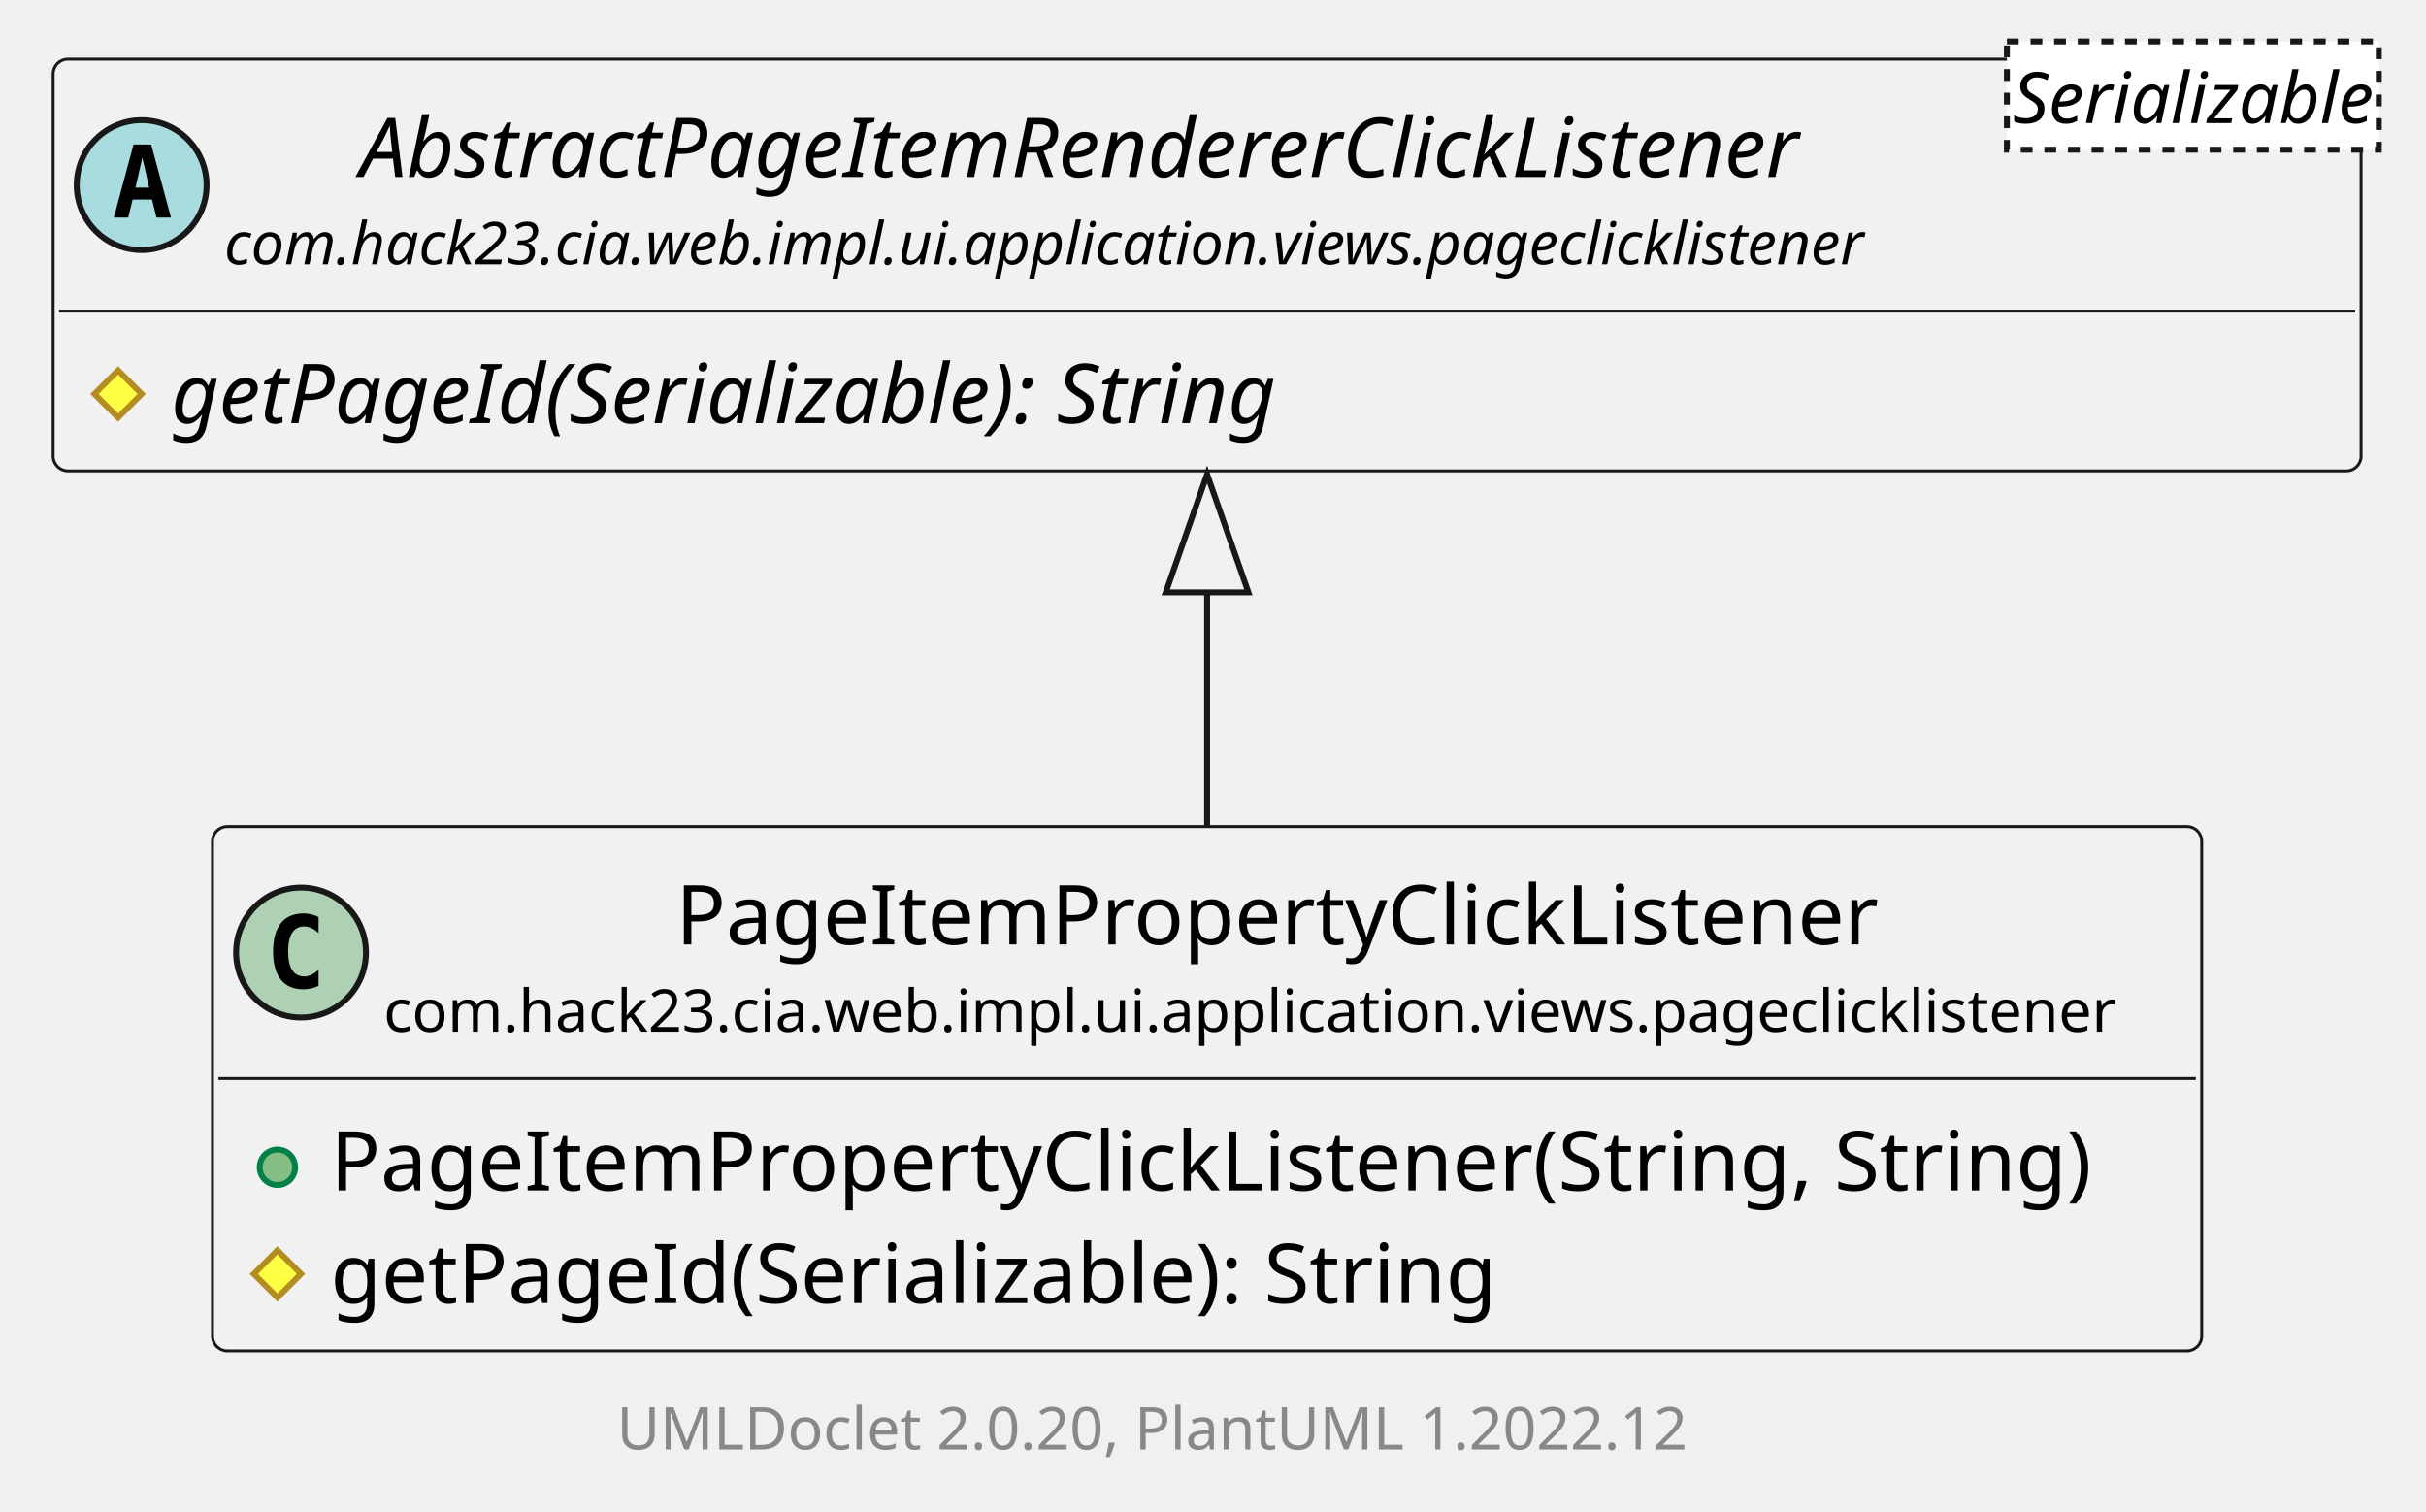
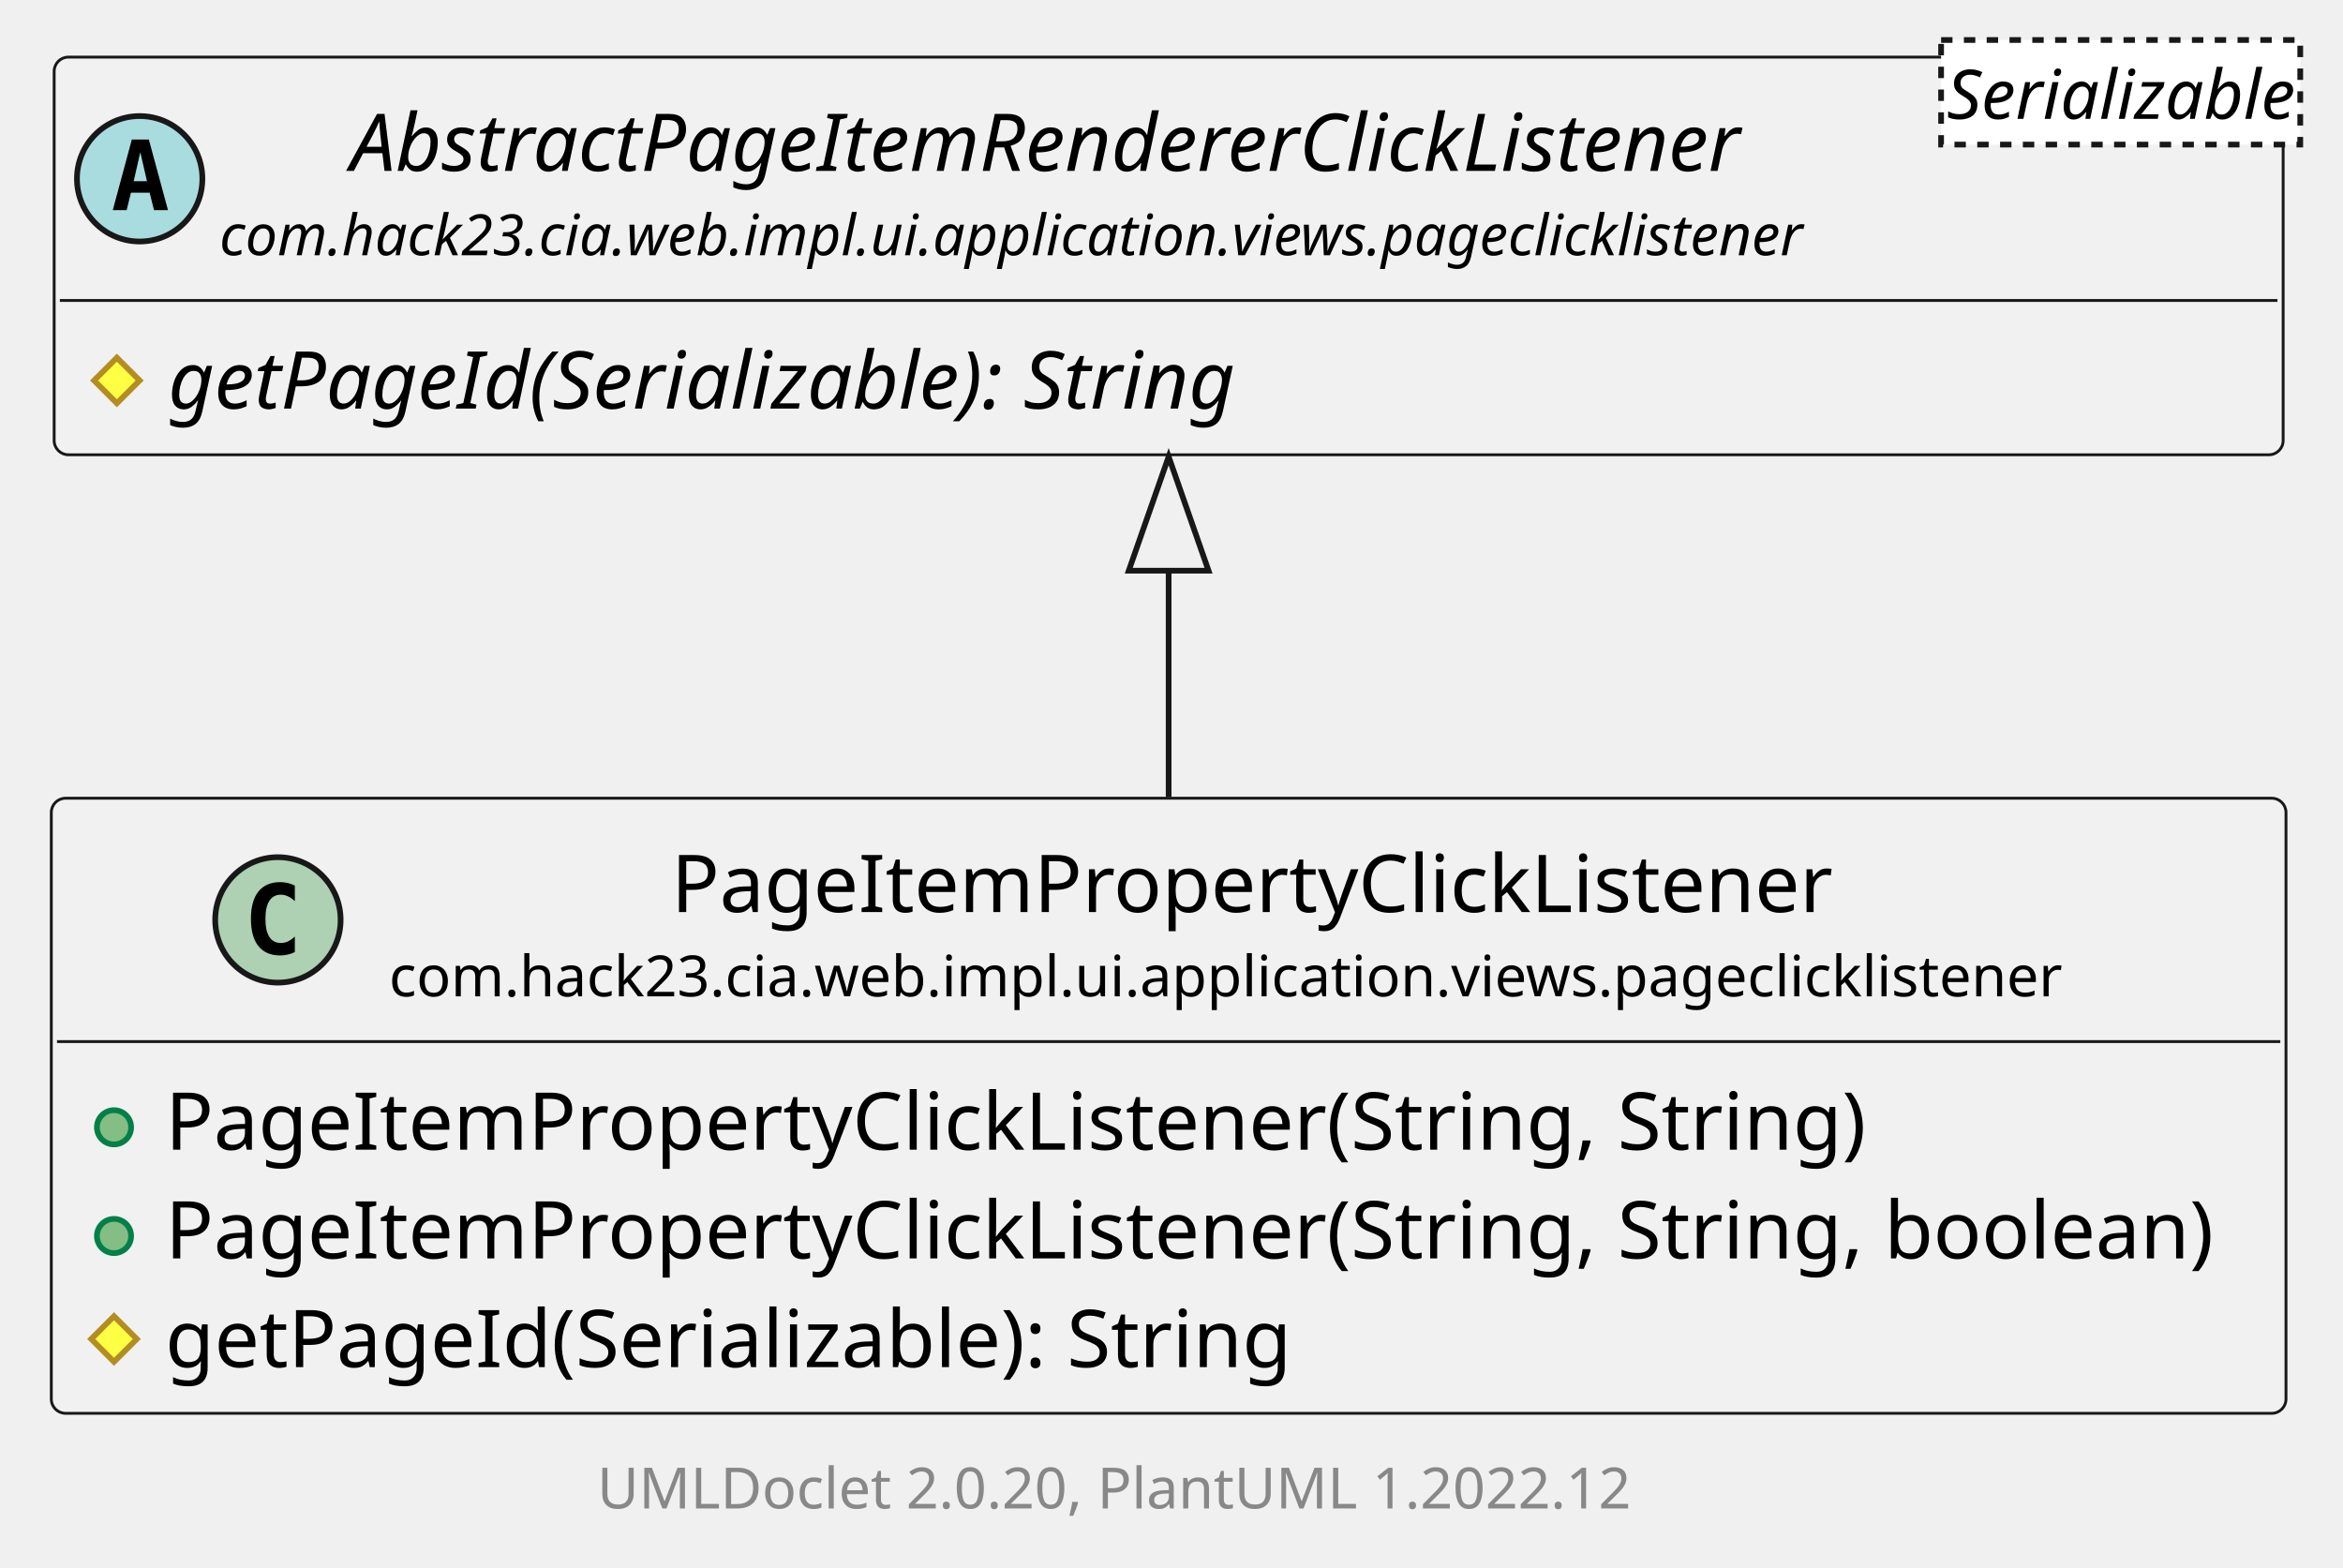
- <svg xmlns="http://www.w3.org/2000/svg" xmlns:xlink="http://www.w3.org/1999/xlink" contentStyleType="text/css" height="256px" preserveAspectRatio="none" style="width:411px;height:256px;background:#FFFFFF;" version="1.1" viewBox="0 0 411 256" width="411px" zoomAndPan="magnify">
+ <svg xmlns="http://www.w3.org/2000/svg" xmlns:xlink="http://www.w3.org/1999/xlink" contentStyleType="text/css" height="275px" preserveAspectRatio="none" style="width:411px;height:275px;background:#FFFFFF;" version="1.1" viewBox="0 0 411 275" width="411px" zoomAndPan="magnify">
  <defs />
  <g>
    <a href="PageItemPropertyClickListener.html" target="_top" title="PageItemPropertyClickListener.html" xlink:actuate="onRequest" xlink:href="PageItemPropertyClickListener.html" xlink:show="new" xlink:title="PageItemPropertyClickListener.html" xlink:type="simple">
      <g id="elem_com.hack23.cia.web.impl.ui.application.views.pageclicklistener.PageItemPropertyClickListener">
-         <rect codeLine="5" fill="#F1F1F1" height="88.824" id="com.hack23.cia.web.impl.ui.application.views.pageclicklistener.PageItemPropertyClickListener" rx="2.5" ry="2.5" style="stroke:#181818;stroke-width:0.5;" width="337" x="36" y="140.016" />
-         <ellipse cx="51" cy="161.36" fill="#ADD1B2" rx="11" ry="11" style="stroke:#181818;stroke-width:1.0;" />
-         <path d="M53.969,167.001 Q53.391,167.298 52.75,167.438 Q52.109,167.594 51.406,167.594 Q48.906,167.594 47.578,165.954 Q46.266,164.298 46.266,161.173 Q46.266,158.048 47.578,156.391 Q48.906,154.735 51.406,154.735 Q52.109,154.735 52.75,154.891 Q53.406,155.048 53.969,155.344 L53.969,158.063 Q53.344,157.485 52.75,157.219 Q52.156,156.938 51.531,156.938 Q50.188,156.938 49.5,158.016 Q48.812,159.079 48.812,161.173 Q48.812,163.266 49.5,164.344 Q50.188,165.407 51.531,165.407 Q52.156,165.407 52.75,165.141 Q53.344,164.86 53.969,164.282 L53.969,167.001 Z " fill="#000000" />
-         <text fill="#000000" font-family="sans-serif" font-size="14" lengthAdjust="spacing" textLength="206" x="114.5" y="159.982">PageItemPropertyClickListener</text>
-         <text fill="#000000" font-family="sans-serif" font-size="10" lengthAdjust="spacing" textLength="305" x="65" y="174.774">com.hack23.cia.web.impl.ui.application.views.pageclicklistener</text>
-         <line style="stroke:#181818;stroke-width:0.5;" x1="37" x2="372" y1="182.704" y2="182.704" />
-         <ellipse cx="47" cy="197.738" fill="#84BE84" rx="3" ry="3" style="stroke:#038048;stroke-width:1.0;" />
-         <text fill="#000000" font-family="sans-serif" font-size="14" lengthAdjust="spacing" textLength="304" x="56" y="201.67">PageItemPropertyClickListener(String, String)</text>
-         <polygon fill="#FFFF44" points="47,211.806,51,215.806,47,219.806,43,215.806" style="stroke:#B38D22;stroke-width:1.0;" />
-         <text fill="#000000" font-family="sans-serif" font-size="14" lengthAdjust="spacing" textLength="204" x="56" y="220.738">getPageId(Serializable): String</text>
+         <rect codeLine="5" fill="#F1F1F1" height="107.892" id="com.hack23.cia.web.impl.ui.application.views.pageclicklistener.PageItemPropertyClickListener" rx="2.5" ry="2.5" style="stroke:#181818;stroke-width:0.5;" width="392" x="9" y="140.016" />
+         <ellipse cx="48.75" cy="161.36" fill="#ADD1B2" rx="11" ry="11" style="stroke:#181818;stroke-width:1.0;" />
+         <path d="M51.719,167.001 Q51.141,167.298 50.5,167.438 Q49.859,167.594 49.156,167.594 Q46.656,167.594 45.328,165.954 Q44.016,164.298 44.016,161.173 Q44.016,158.048 45.328,156.391 Q46.656,154.735 49.156,154.735 Q49.859,154.735 50.5,154.891 Q51.156,155.048 51.719,155.344 L51.719,158.063 Q51.094,157.485 50.5,157.219 Q49.906,156.938 49.281,156.938 Q47.938,156.938 47.25,158.016 Q46.562,159.079 46.562,161.173 Q46.562,163.266 47.25,164.344 Q47.938,165.407 49.281,165.407 Q49.906,165.407 50.5,165.141 Q51.094,164.86 51.719,164.282 L51.719,167.001 Z " fill="#000000" />
+         <text fill="#000000" font-family="sans-serif" font-size="14" lengthAdjust="spacing" textLength="206" x="117.75" y="159.982">PageItemPropertyClickListener</text>
+         <text fill="#000000" font-family="sans-serif" font-size="10" lengthAdjust="spacing" textLength="305" x="68.25" y="174.774">com.hack23.cia.web.impl.ui.application.views.pageclicklistener</text>
+         <line style="stroke:#181818;stroke-width:0.5;" x1="10" x2="400" y1="182.704" y2="182.704" />
+         <ellipse cx="20" cy="197.738" fill="#84BE84" rx="3" ry="3" style="stroke:#038048;stroke-width:1.0;" />
+         <text fill="#000000" font-family="sans-serif" font-size="14" lengthAdjust="spacing" textLength="304" x="29" y="201.67">PageItemPropertyClickListener(String, String)</text>
+         <ellipse cx="20" cy="216.806" fill="#84BE84" rx="3" ry="3" style="stroke:#038048;stroke-width:1.0;" />
+         <text fill="#000000" font-family="sans-serif" font-size="14" lengthAdjust="spacing" textLength="366" x="29" y="220.738">PageItemPropertyClickListener(String, String, boolean)</text>
+         <polygon fill="#FFFF44" points="20,230.874,24,234.874,20,238.874,16,234.874" style="stroke:#B38D22;stroke-width:1.0;" />
+         <text fill="#000000" font-family="sans-serif" font-size="14" lengthAdjust="spacing" textLength="204" x="29" y="239.806">getPageId(Serializable): String</text>
      </g>
    </a>
    <a href="AbstractPageItemRendererClickListener.html" target="_top" title="AbstractPageItemRendererClickListener.html" xlink:actuate="onRequest" xlink:href="AbstractPageItemRendererClickListener.html" xlink:show="new" xlink:title="AbstractPageItemRendererClickListener.html" xlink:type="simple">
      <g id="elem_com.hack23.cia.web.impl.ui.application.views.pageclicklistener.AbstractPageItemRendererClickListener">
-         <rect codeLine="10" fill="#F1F1F1" height="69.756" id="com.hack23.cia.web.impl.ui.application.views.pageclicklistener.AbstractPageItemRendererClickListener" rx="2.5" ry="2.5" style="stroke:#181818;stroke-width:0.5;" width="391" x="9" y="10.016" />
-         <ellipse cx="24" cy="31.36" fill="#A9DCDF" rx="11" ry="11" style="stroke:#181818;stroke-width:1.0;" />
-         <path d="M24.109,26.704 L22.953,31.782 L25.281,31.782 L24.109,26.704 Z M22.625,24.469 L25.609,24.469 L28.969,36.86 L26.516,36.86 L25.75,33.797 L22.469,33.797 L21.719,36.86 L19.281,36.86 L22.625,24.469 Z " fill="#000000" />
-         <text fill="#000000" font-family="sans-serif" font-size="14" font-style="italic" lengthAdjust="spacing" textLength="248" x="61" y="29.982">AbstractPageItemRendererClickListener</text>
-         <text fill="#000000" font-family="sans-serif" font-size="10" font-style="italic" lengthAdjust="spacing" textLength="294" x="38" y="44.774">com.hack23.cia.web.impl.ui.application.views.pageclicklistener</text>
-         <rect fill="#FFFFFF" height="18.344" style="stroke:#181818;stroke-width:1.0;stroke-dasharray:2.0,2.0;" width="63" x="340" y="7.016" />
-         <text fill="#000000" font-family="sans-serif" font-size="12" font-style="italic" lengthAdjust="spacing" textLength="61" x="341" y="20.844">Serializable</text>
-         <line style="stroke:#181818;stroke-width:0.5;" x1="10" x2="399" y1="52.704" y2="52.704" />
-         <polygon fill="#FFFF44" points="20,62.738,24,66.738,20,70.738,16,66.738" style="stroke:#B38D22;stroke-width:1.0;" />
-         <text fill="#000000" font-family="sans-serif" font-size="14" font-style="italic" lengthAdjust="spacing" textLength="191" x="29" y="71.67">getPageId(Serializable): String</text>
+         <rect codeLine="11" fill="#F1F1F1" height="69.756" id="com.hack23.cia.web.impl.ui.application.views.pageclicklistener.AbstractPageItemRendererClickListener" rx="2.5" ry="2.5" style="stroke:#181818;stroke-width:0.5;" width="391" x="9.5" y="10.016" />
+         <ellipse cx="24.5" cy="31.36" fill="#A9DCDF" rx="11" ry="11" style="stroke:#181818;stroke-width:1.0;" />
+         <path d="M24.609,26.704 L23.453,31.782 L25.781,31.782 L24.609,26.704 Z M23.125,24.469 L26.109,24.469 L29.469,36.86 L27.016,36.86 L26.25,33.797 L22.969,33.797 L22.219,36.86 L19.781,36.86 L23.125,24.469 Z " fill="#000000" />
+         <text fill="#000000" font-family="sans-serif" font-size="14" font-style="italic" lengthAdjust="spacing" textLength="248" x="61.5" y="29.982">AbstractPageItemRendererClickListener</text>
+         <text fill="#000000" font-family="sans-serif" font-size="10" font-style="italic" lengthAdjust="spacing" textLength="294" x="38.5" y="44.774">com.hack23.cia.web.impl.ui.application.views.pageclicklistener</text>
+         <rect fill="#FFFFFF" height="18.344" style="stroke:#181818;stroke-width:1.0;stroke-dasharray:2.0,2.0;" width="63" x="340.5" y="7.016" />
+         <text fill="#000000" font-family="sans-serif" font-size="12" font-style="italic" lengthAdjust="spacing" textLength="61" x="341.5" y="20.844">Serializable</text>
+         <line style="stroke:#181818;stroke-width:0.5;" x1="10.5" x2="399.5" y1="52.704" y2="52.704" />
+         <polygon fill="#FFFF44" points="20.5,62.738,24.5,66.738,20.5,70.738,16.5,66.738" style="stroke:#B38D22;stroke-width:1.0;" />
+         <text fill="#000000" font-family="sans-serif" font-size="14" font-style="italic" lengthAdjust="spacing" textLength="191" x="29.5" y="71.67">getPageId(Serializable): String</text>
      </g>
    </a>
    <g id="link_com.hack23.cia.web.impl.ui.application.views.pageclicklistener.AbstractPageItemRendererClickListener_com.hack23.cia.web.impl.ui.application.views.pageclicklistener.PageItemPropertyClickListener">
-       <path codeLine="14" d="M204.5,100.666 C204.5,113.736 204.5,127.506 204.5,139.996 " fill="none" id="com.hack23.cia.web.impl.ui.application.views.pageclicklistener.AbstractPageItemRendererClickListener-backto-com.hack23.cia.web.impl.ui.application.views.pageclicklistener.PageItemPropertyClickListener" style="stroke:#181818;stroke-width:1.0;" />
-       <polygon fill="none" points="197.5,100.356,204.5,80.356,211.5,100.356,197.5,100.356" style="stroke:#181818;stroke-width:1.0;" />
+       <path codeLine="15" d="M205,100.136 C205,113.086 205,126.906 205,139.816 " fill="none" id="com.hack23.cia.web.impl.ui.application.views.pageclicklistener.AbstractPageItemRendererClickListener-backto-com.hack23.cia.web.impl.ui.application.views.pageclicklistener.PageItemPropertyClickListener" style="stroke:#181818;stroke-width:1.0;" />
+       <polygon fill="none" points="198,100.106,205,80.106,212,100.106,198,100.106" style="stroke:#181818;stroke-width:1.0;" />
    </g>
-     <rect fill="none" height="13.62" style="stroke:none;stroke-width:1.0;" width="188" x="104.5" y="234.84" />
-     <text fill="#888888" font-family="sans-serif" font-size="10" lengthAdjust="spacing" textLength="188" x="104.5" y="245.53">UMLDoclet 2.0.20, PlantUML 1.2022.12</text>
+     <rect fill="none" height="13.62" style="stroke:none;stroke-width:1.0;" width="188" x="104.75" y="253.908" />
+     <text fill="#888888" font-family="sans-serif" font-size="10" lengthAdjust="spacing" textLength="188" x="104.75" y="264.598">UMLDoclet 2.0.20, PlantUML 1.2022.12</text>
  </g>
</svg>
